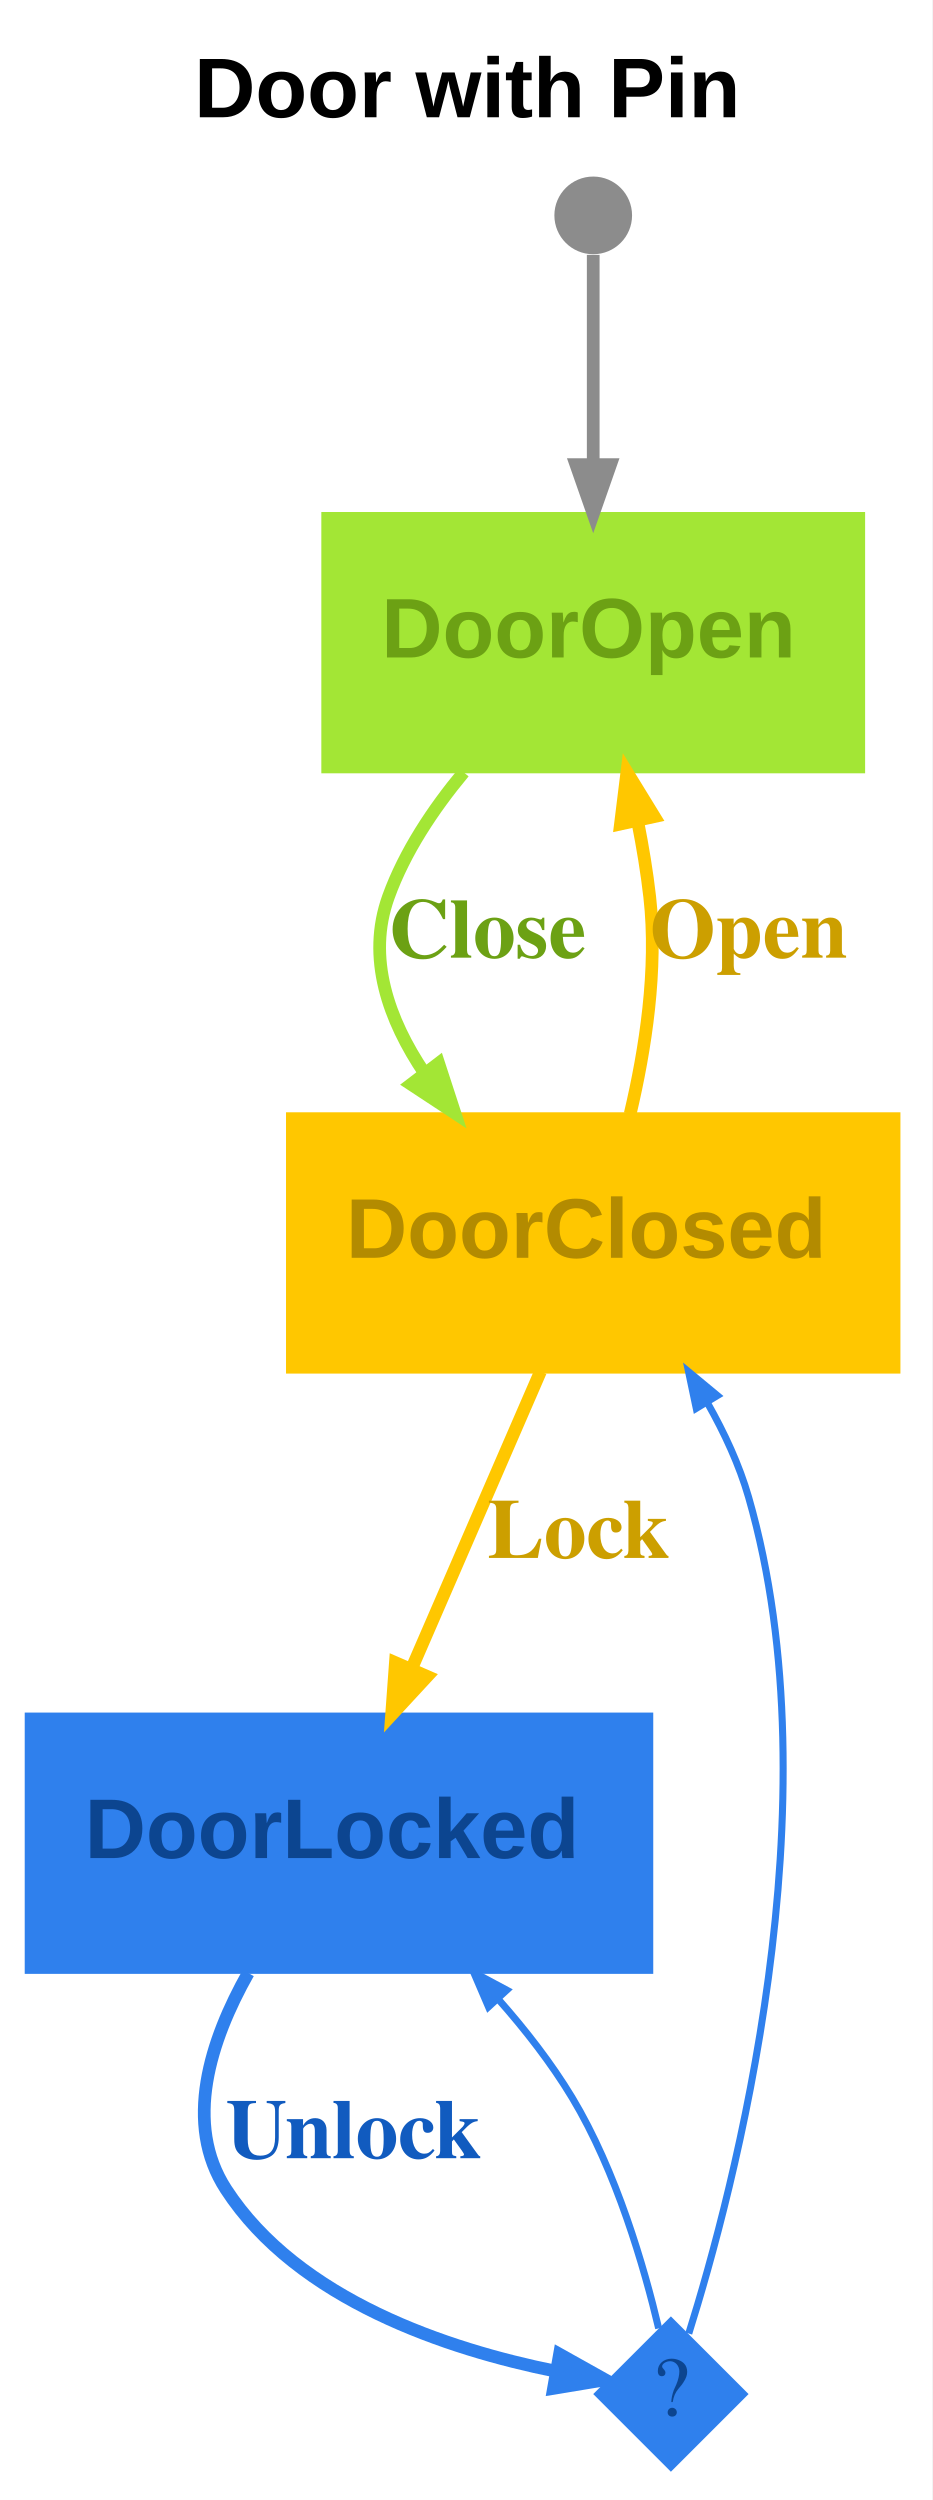
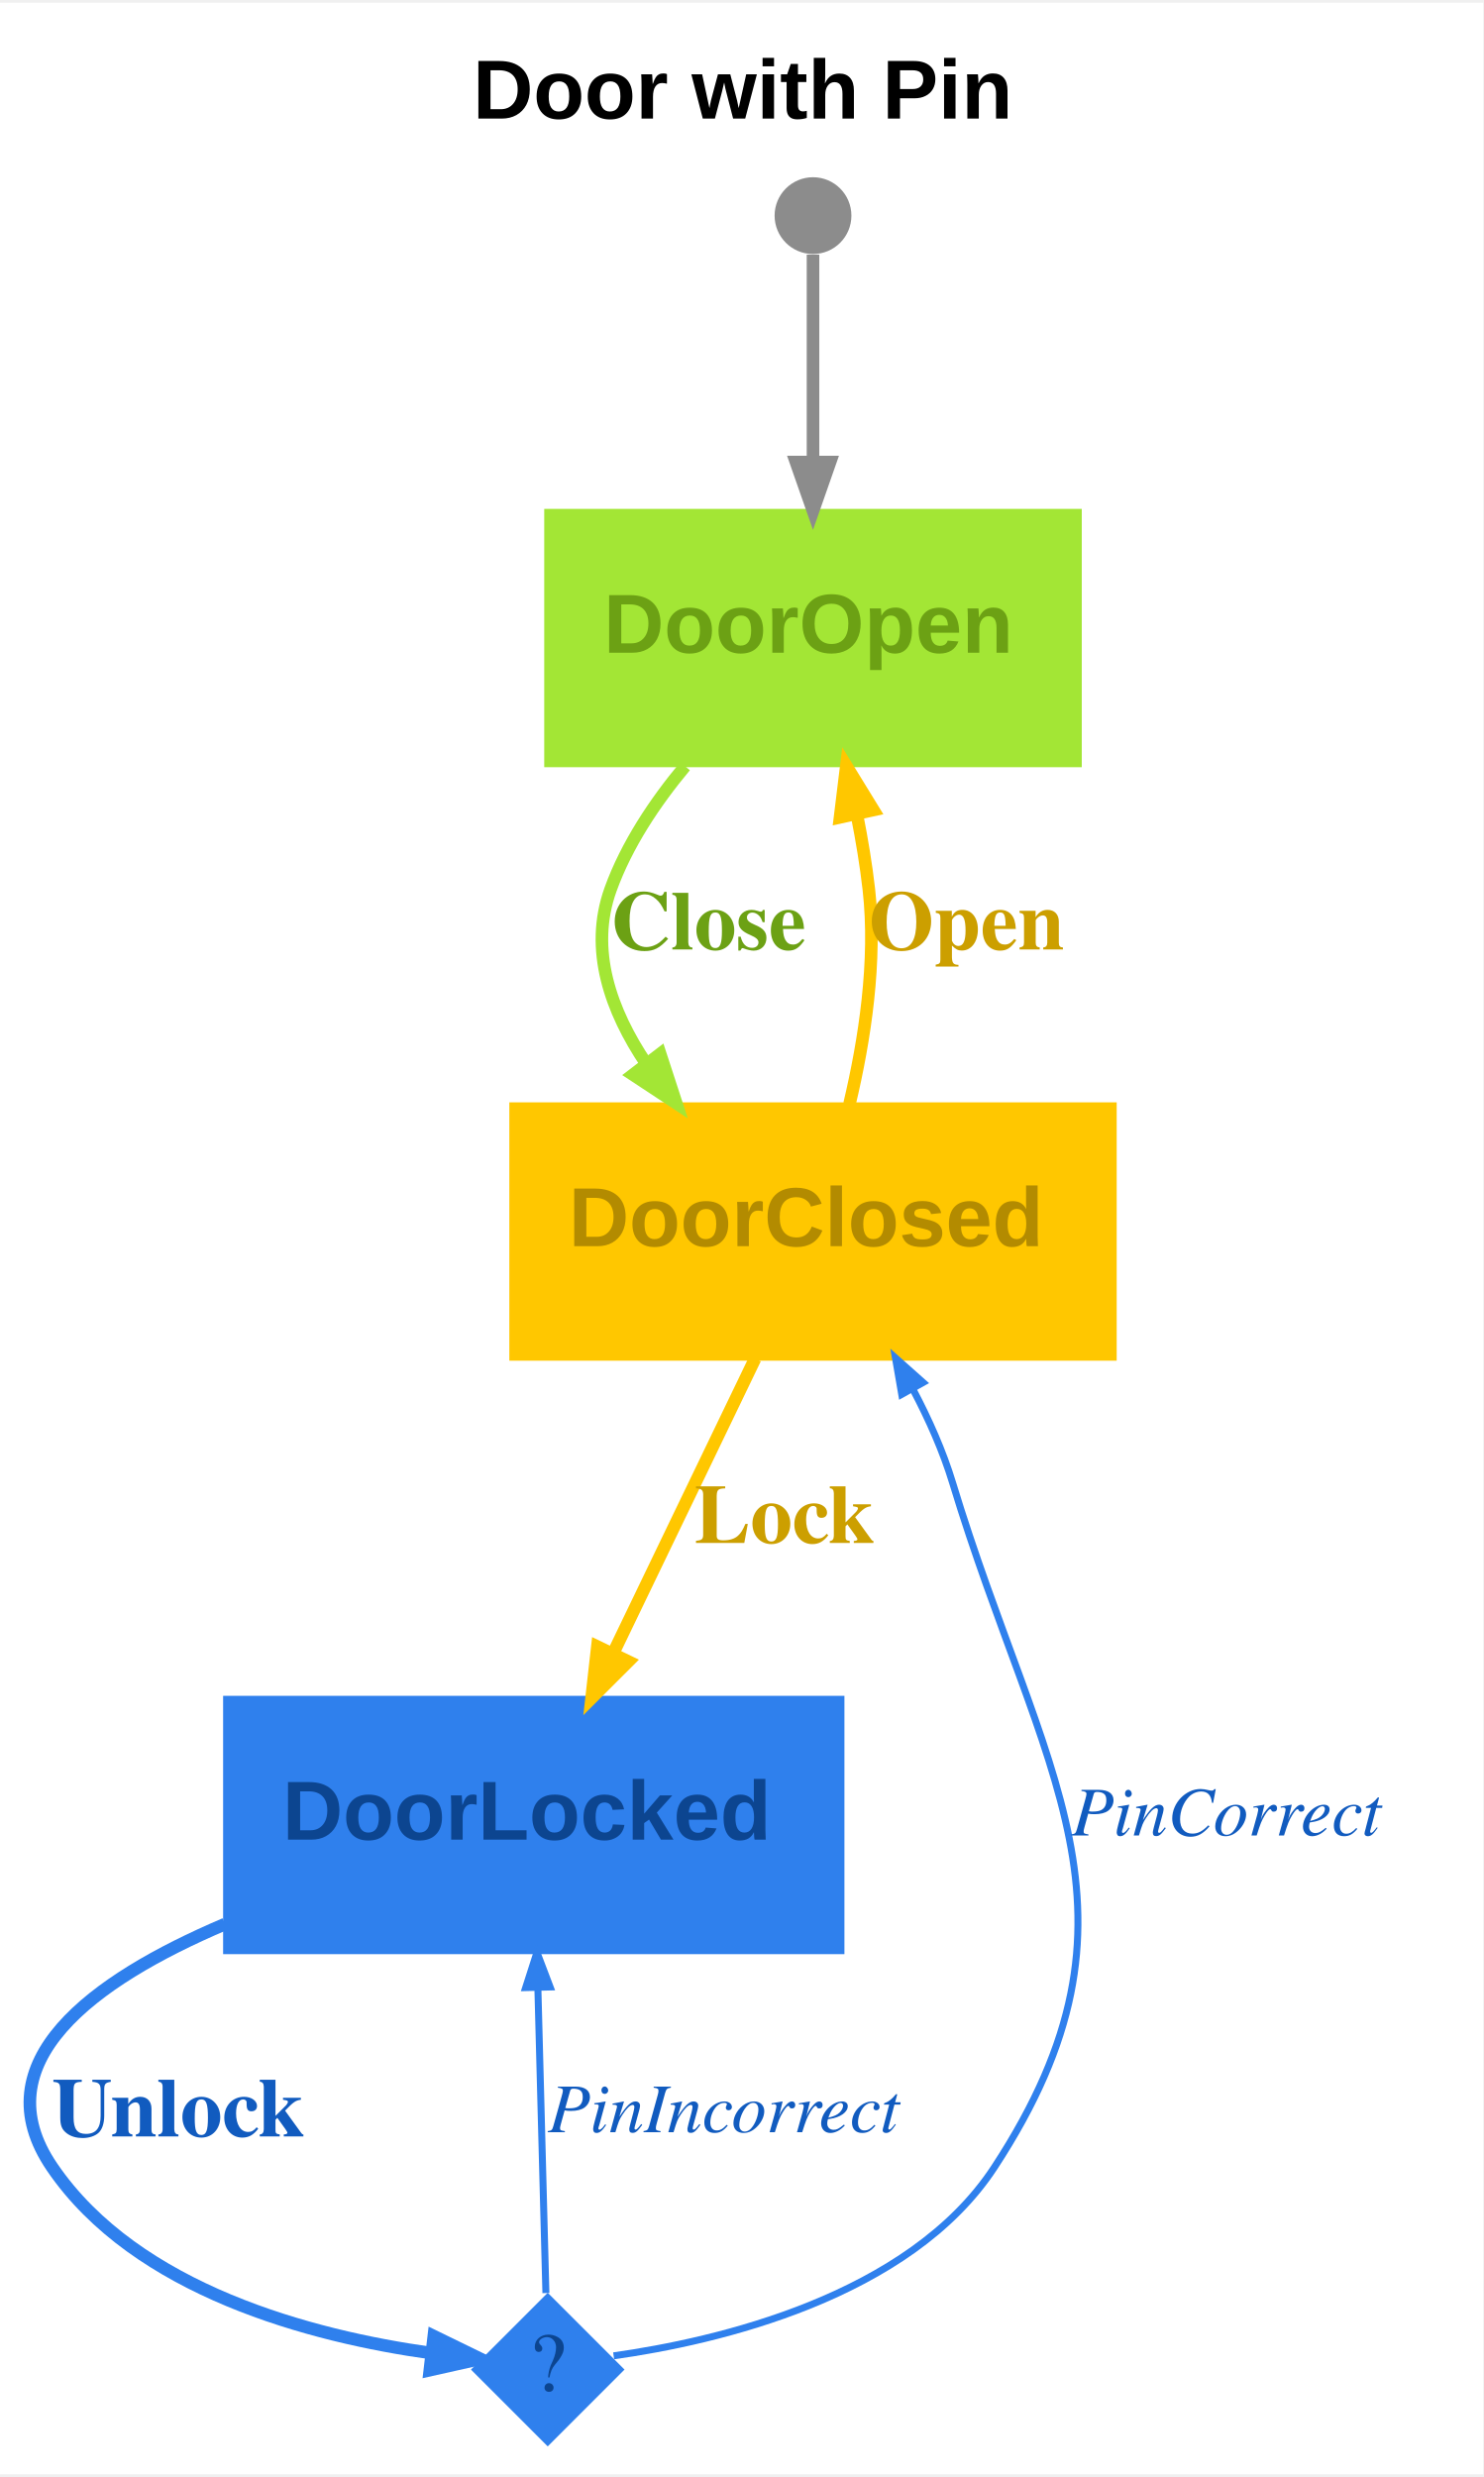
- <svg xmlns="http://www.w3.org/2000/svg" width="132pt" height="354pt" viewBox="0.00 0.00 132.00 354.00">
+ <svg xmlns="http://www.w3.org/2000/svg" width="212pt" height="354pt" viewBox="0.00 0.00 212.46 354.00">
  <g id="graph0" class="graph" transform="scale(1 1) rotate(0) translate(4 350)">
-     <polygon fill="#ffffff" stroke="transparent" points="-4,4 -4,-350 128,-350 128,4 -4,4" />
-     <text text-anchor="start" x="23.5" y="-333.4" font-family="Arial" font-weight="bold" font-size="12.00" fill="#000000">Door with Pin</text>
+     <polygon fill="#ffffff" stroke="transparent" points="-4,4 -4,-350 208.46,-350 208.46,4 -4,4" />
+     <text text-anchor="start" x="63.73" y="-333.4" font-family="Arial" font-weight="bold" font-size="12.00" fill="#000000">Door with Pin</text>
    <g id="node1" class="node">
-       <polygon fill="#a3e635" stroke="#a3e635" points="118,-277 42,-277 42,-241 118,-241 118,-277" />
-       <text text-anchor="start" x="50" y="-256.9" font-family="Arial" font-weight="bold" font-size="12.00" fill="#6ca114">DoorOpen</text>
+       <polygon fill="#a3e635" stroke="#a3e635" points="150.46,-277 74.46,-277 74.46,-241 150.46,-241 150.46,-277" />
+       <text text-anchor="start" x="82.46" y="-256.9" font-family="Arial" font-weight="bold" font-size="12.00" fill="#6ca114">DoorOpen</text>
    </g>
    <g id="node3" class="node">
-       <polygon fill="#ffc700" stroke="#ffc700" points="123,-192 37,-192 37,-156 123,-156 123,-192" />
-       <text text-anchor="start" x="45" y="-171.9" font-family="Arial" font-weight="bold" font-size="12.00" fill="#b38b00">DoorClosed</text>
+       <polygon fill="#ffc700" stroke="#ffc700" points="155.46,-192 69.46,-192 69.46,-156 155.46,-156 155.46,-192" />
+       <text text-anchor="start" x="77.46" y="-171.9" font-family="Arial" font-weight="bold" font-size="12.00" fill="#b38b00">DoorClosed</text>
    </g>
    <g id="edge2" class="edge">
-       <path fill="none" stroke="#a3e635" stroke-width="1.8" d="M61.66,-240.64C57.33,-235.43 53.3,-229.38 51,-223 47.9,-214.39 50.98,-205.63 56.14,-197.99" />
-       <polygon fill="#a3e635" stroke="#a3e635" stroke-width="1.8" points="58.11,-199.44 60.41,-192.38 54.21,-196.46 58.11,-199.44" />
-       <text text-anchor="start" x="51" y="-214.4" font-family="Times,serif" font-weight="bold" font-size="12.00" fill="#6ca114">Close</text>
+       <path fill="none" stroke="#a3e635" stroke-width="1.8" d="M94.13,-240.64C89.79,-235.43 85.76,-229.38 83.46,-223 80.36,-214.39 83.45,-205.63 88.6,-197.99" />
+       <polygon fill="#a3e635" stroke="#a3e635" stroke-width="1.8" points="90.57,-199.44 92.87,-192.38 86.68,-196.46 90.57,-199.44" />
+       <text text-anchor="start" x="83.46" y="-214.4" font-family="Times,serif" font-weight="bold" font-size="12.00" fill="#6ca114">Close</text>
    </g>
    <g id="node2" class="node">
-       <ellipse fill="#8c8c8c" stroke="black" stroke-width="0" cx="80" cy="-319.5" rx="5.5" ry="5.5" />
+       <ellipse fill="#8c8c8c" stroke="black" stroke-width="0" cx="112.46" cy="-319.5" rx="5.5" ry="5.5" />
    </g>
    <g id="edge1" class="edge">
-       <path fill="none" stroke="#8c8c8c" stroke-width="1.8" d="M80,-313.91C80,-307.5 80,-295.41 80,-284.3" />
-       <polygon fill="#8c8c8c" stroke="#8c8c8c" stroke-width="1.8" points="82.45,-284.21 80,-277.21 77.55,-284.21 82.45,-284.21" />
+       <path fill="none" stroke="#8c8c8c" stroke-width="1.8" d="M112.46,-313.91C112.46,-307.5 112.46,-295.41 112.46,-284.3" />
+       <polygon fill="#8c8c8c" stroke="#8c8c8c" stroke-width="1.8" points="114.91,-284.21 112.46,-277.21 110.01,-284.21 114.91,-284.21" />
    </g>
    <g id="edge3" class="edge">
-       <path fill="none" stroke="#ffc700" stroke-width="1.8" d="M85.23,-192.27C87.39,-201.38 89.16,-212.76 88,-223 87.61,-226.46 87.01,-230.07 86.31,-233.61" />
-       <polygon fill="#ffc700" stroke="#ffc700" stroke-width="1.8" points="83.86,-233.32 84.77,-240.69 88.65,-234.37 83.86,-233.32" />
-       <text text-anchor="start" x="88" y="-214.4" font-family="Times,serif" font-weight="bold" font-size="12.00" fill="#cc9f00">Open</text>
+       <path fill="none" stroke="#ffc700" stroke-width="1.8" d="M117.69,-192.27C119.86,-201.38 121.62,-212.76 120.46,-223 120.07,-226.46 119.47,-230.07 118.77,-233.61" />
+       <polygon fill="#ffc700" stroke="#ffc700" stroke-width="1.8" points="116.33,-233.32 117.23,-240.69 121.11,-234.37 116.33,-233.32" />
+       <text text-anchor="start" x="120.46" y="-214.4" font-family="Times,serif" font-weight="bold" font-size="12.00" fill="#cc9f00">Open</text>
    </g>
    <g id="node4" class="node">
-       <polygon fill="#2f80ed" stroke="#2f80ed" points="88,-107 0,-107 0,-71 88,-71 88,-107" />
-       <text text-anchor="start" x="8" y="-86.9" font-family="Arial" font-weight="bold" font-size="12.00" fill="#0c4590">DoorLocked</text>
+       <polygon fill="#2f80ed" stroke="#2f80ed" points="116.46,-107 28.46,-107 28.46,-71 116.46,-71 116.46,-107" />
+       <text text-anchor="start" x="36.46" y="-86.9" font-family="Arial" font-weight="bold" font-size="12.00" fill="#0c4590">DoorLocked</text>
    </g>
    <g id="edge4" class="edge">
-       <path fill="none" stroke="#ffc700" stroke-width="1.8" d="M72.54,-155.8C67.28,-143.67 60.16,-127.26 54.35,-113.87" />
-       <polygon fill="#ffc700" stroke="#ffc700" stroke-width="1.8" points="56.48,-112.62 51.45,-107.18 51.99,-114.57 56.48,-112.62" />
-       <text text-anchor="start" x="65" y="-129.4" font-family="Times,serif" font-weight="bold" font-size="12.00" fill="#cc9f00">Lock</text>
+       <path fill="none" stroke="#ffc700" stroke-width="1.8" d="M104.17,-155.8C98.27,-143.56 90.28,-126.96 83.79,-113.5" />
+       <polygon fill="#ffc700" stroke="#ffc700" stroke-width="1.8" points="85.99,-112.42 80.74,-107.18 81.57,-114.55 85.99,-112.42" />
+       <text text-anchor="start" x="95.46" y="-129.4" font-family="Times,serif" font-weight="bold" font-size="12.00" fill="#cc9f00">Lock</text>
    </g>
    <g id="node5" class="node">
-       <polygon fill="#2f80ed" stroke="black" stroke-width="0" points="91,-22 80,-11 91,0 102,-11 91,-22" />
-       <text text-anchor="middle" x="91" y="-7.9" font-family="Times,serif" font-size="12.00" fill="#0c4590">?</text>
+       <polygon fill="#2f80ed" stroke="black" stroke-width="0" points="74.46,-22 63.46,-11 74.46,0 85.46,-11 74.46,-22" />
+       <text text-anchor="middle" x="74.46" y="-7.9" font-family="Times,serif" font-size="12.00" fill="#0c4590">?</text>
    </g>
    <g id="edge5" class="edge">
-       <path fill="none" stroke="#2f80ed" stroke-width="1.8" d="M31.15,-70.62C25.75,-61.05 21.97,-49.28 28,-40 38.22,-24.27 59.53,-17.31 74.53,-14.27" />
-       <polygon fill="#2f80ed" stroke="#2f80ed" stroke-width="1.8" points="75.23,-16.64 81.7,-13.02 74.38,-11.81 75.23,-16.64" />
-       <text text-anchor="start" x="28" y="-44.4" font-family="Times,serif" font-weight="bold" font-size="12.00" fill="#115bbf">Unlock</text>
+       <path fill="none" stroke="#2f80ed" stroke-width="1.8" d="M28.23,-74.81C9.15,-66.69 -6.72,-54.96 3.46,-40 15.55,-22.24 40.81,-15.74 57.71,-13.37" />
+       <polygon fill="#2f80ed" stroke="#2f80ed" stroke-width="1.8" points="58.14,-15.79 64.81,-12.54 57.57,-10.92 58.14,-15.79" />
+       <text text-anchor="start" x="3.46" y="-44.4" font-family="Times,serif" font-weight="bold" font-size="12.00" fill="#115bbf">Unlock</text>
    </g>
    <g id="edge7" class="edge">
-       <path fill="none" stroke="#2f80ed" d="M93.53,-19.57C99.77,-39.43 114.53,-94.53 102,-138 100.69,-142.56 98.58,-147.1 96.19,-151.32" />
-       <polygon fill="#2f80ed" stroke="#2f80ed" points="94.59,-150.58 93.5,-155.77 97.58,-152.39 94.59,-150.58" />
+       <path fill="none" stroke="#2f80ed" d="M83.9,-12.97C98.53,-15.03 126.25,-21.32 138.46,-40 162.35,-76.52 145.14,-96.25 132.46,-138 131.09,-142.52 129.05,-147.1 126.79,-151.38" />
+       <polygon fill="#2f80ed" stroke="#2f80ed" points="125.17,-150.68 124.27,-155.9 128.23,-152.38 125.17,-150.68" />
+       <text text-anchor="start" x="149.46" y="-87.5" font-family="Times,serif" font-style="italic" font-size="10.00" fill="#115bbf">PinCorrect</text>
    </g>
    <g id="edge6" class="edge">
-       <path fill="none" stroke="#2f80ed" d="M89.27,-20.3C87.23,-28.92 83.29,-42.56 77,-53 74.09,-57.82 70.43,-62.53 66.61,-66.85" />
-       <polygon fill="#2f80ed" stroke="#2f80ed" points="65.17,-65.83 63.08,-70.7 67.75,-68.2 65.17,-65.83" />
+       <path fill="none" stroke="#2f80ed" d="M74.2,-21.96C73.91,-32.99 73.43,-51.13 73.05,-65.61" />
+       <polygon fill="#2f80ed" stroke="#2f80ed" points="71.3,-65.71 72.92,-70.75 74.8,-65.8 71.3,-65.71" />
+       <text text-anchor="start" x="74.46" y="-45" font-family="Times,serif" font-style="italic" font-size="10.00" fill="#115bbf">PinIncorrect</text>
    </g>
  </g>
</svg>
